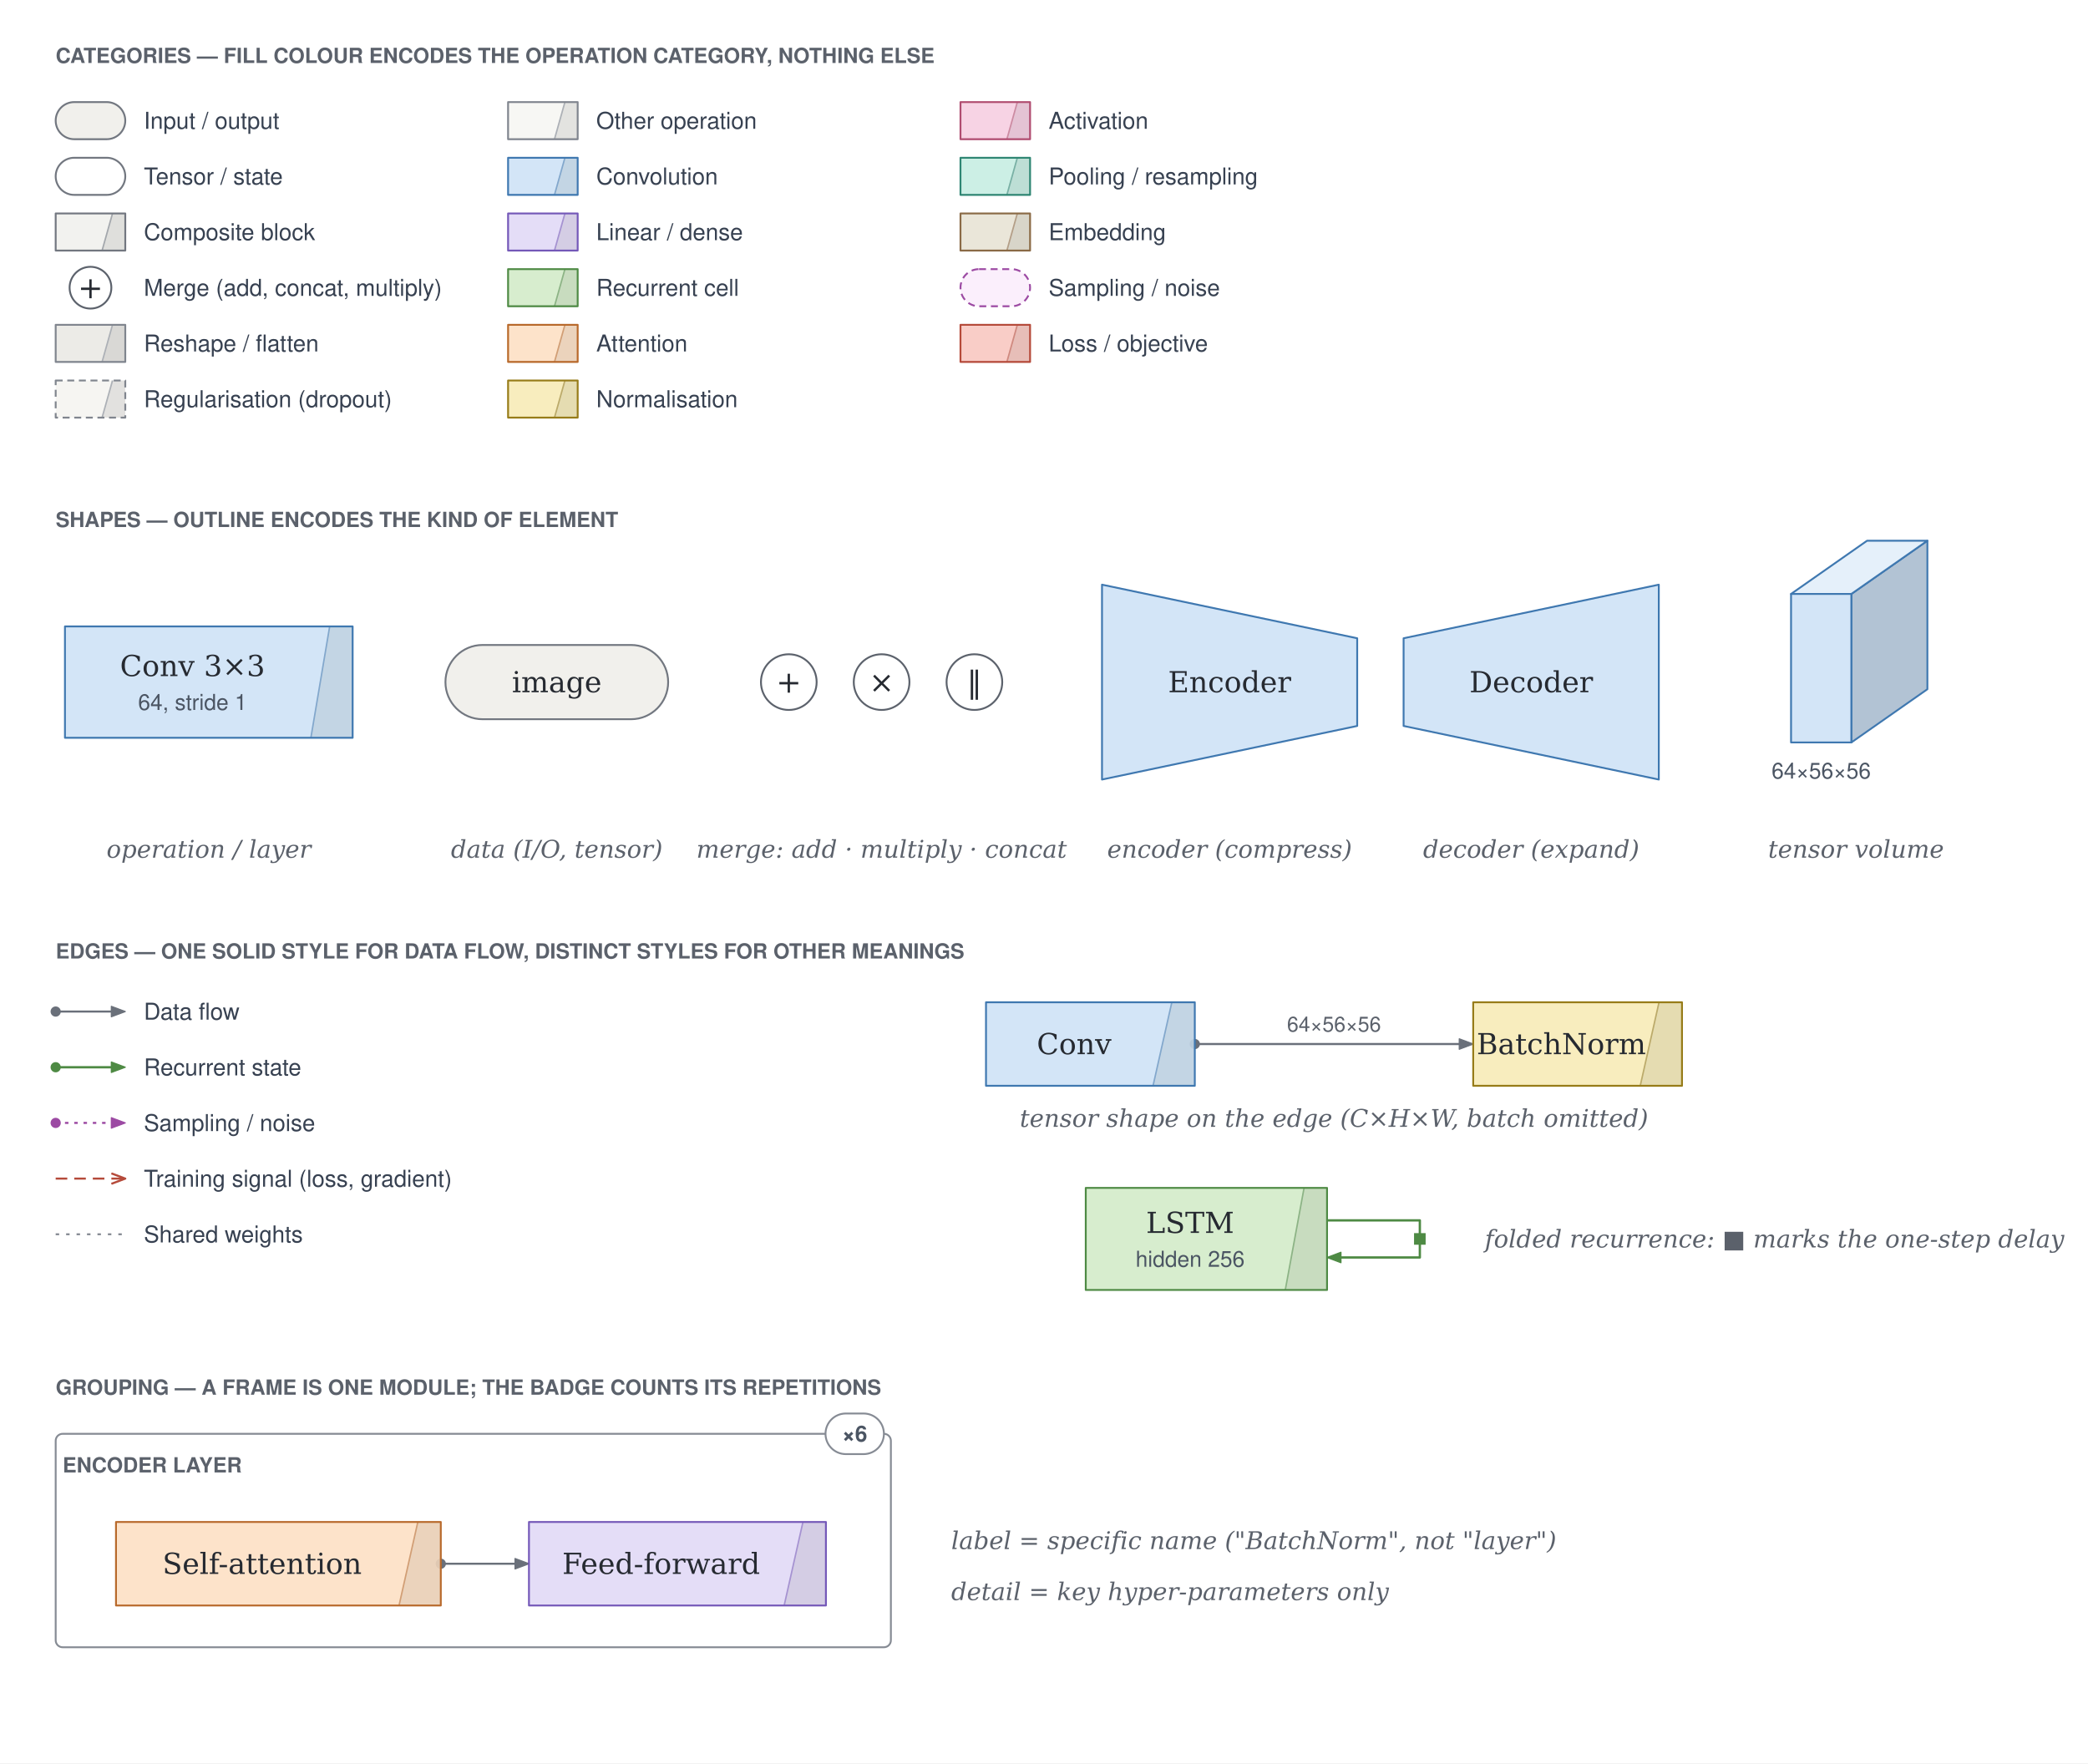
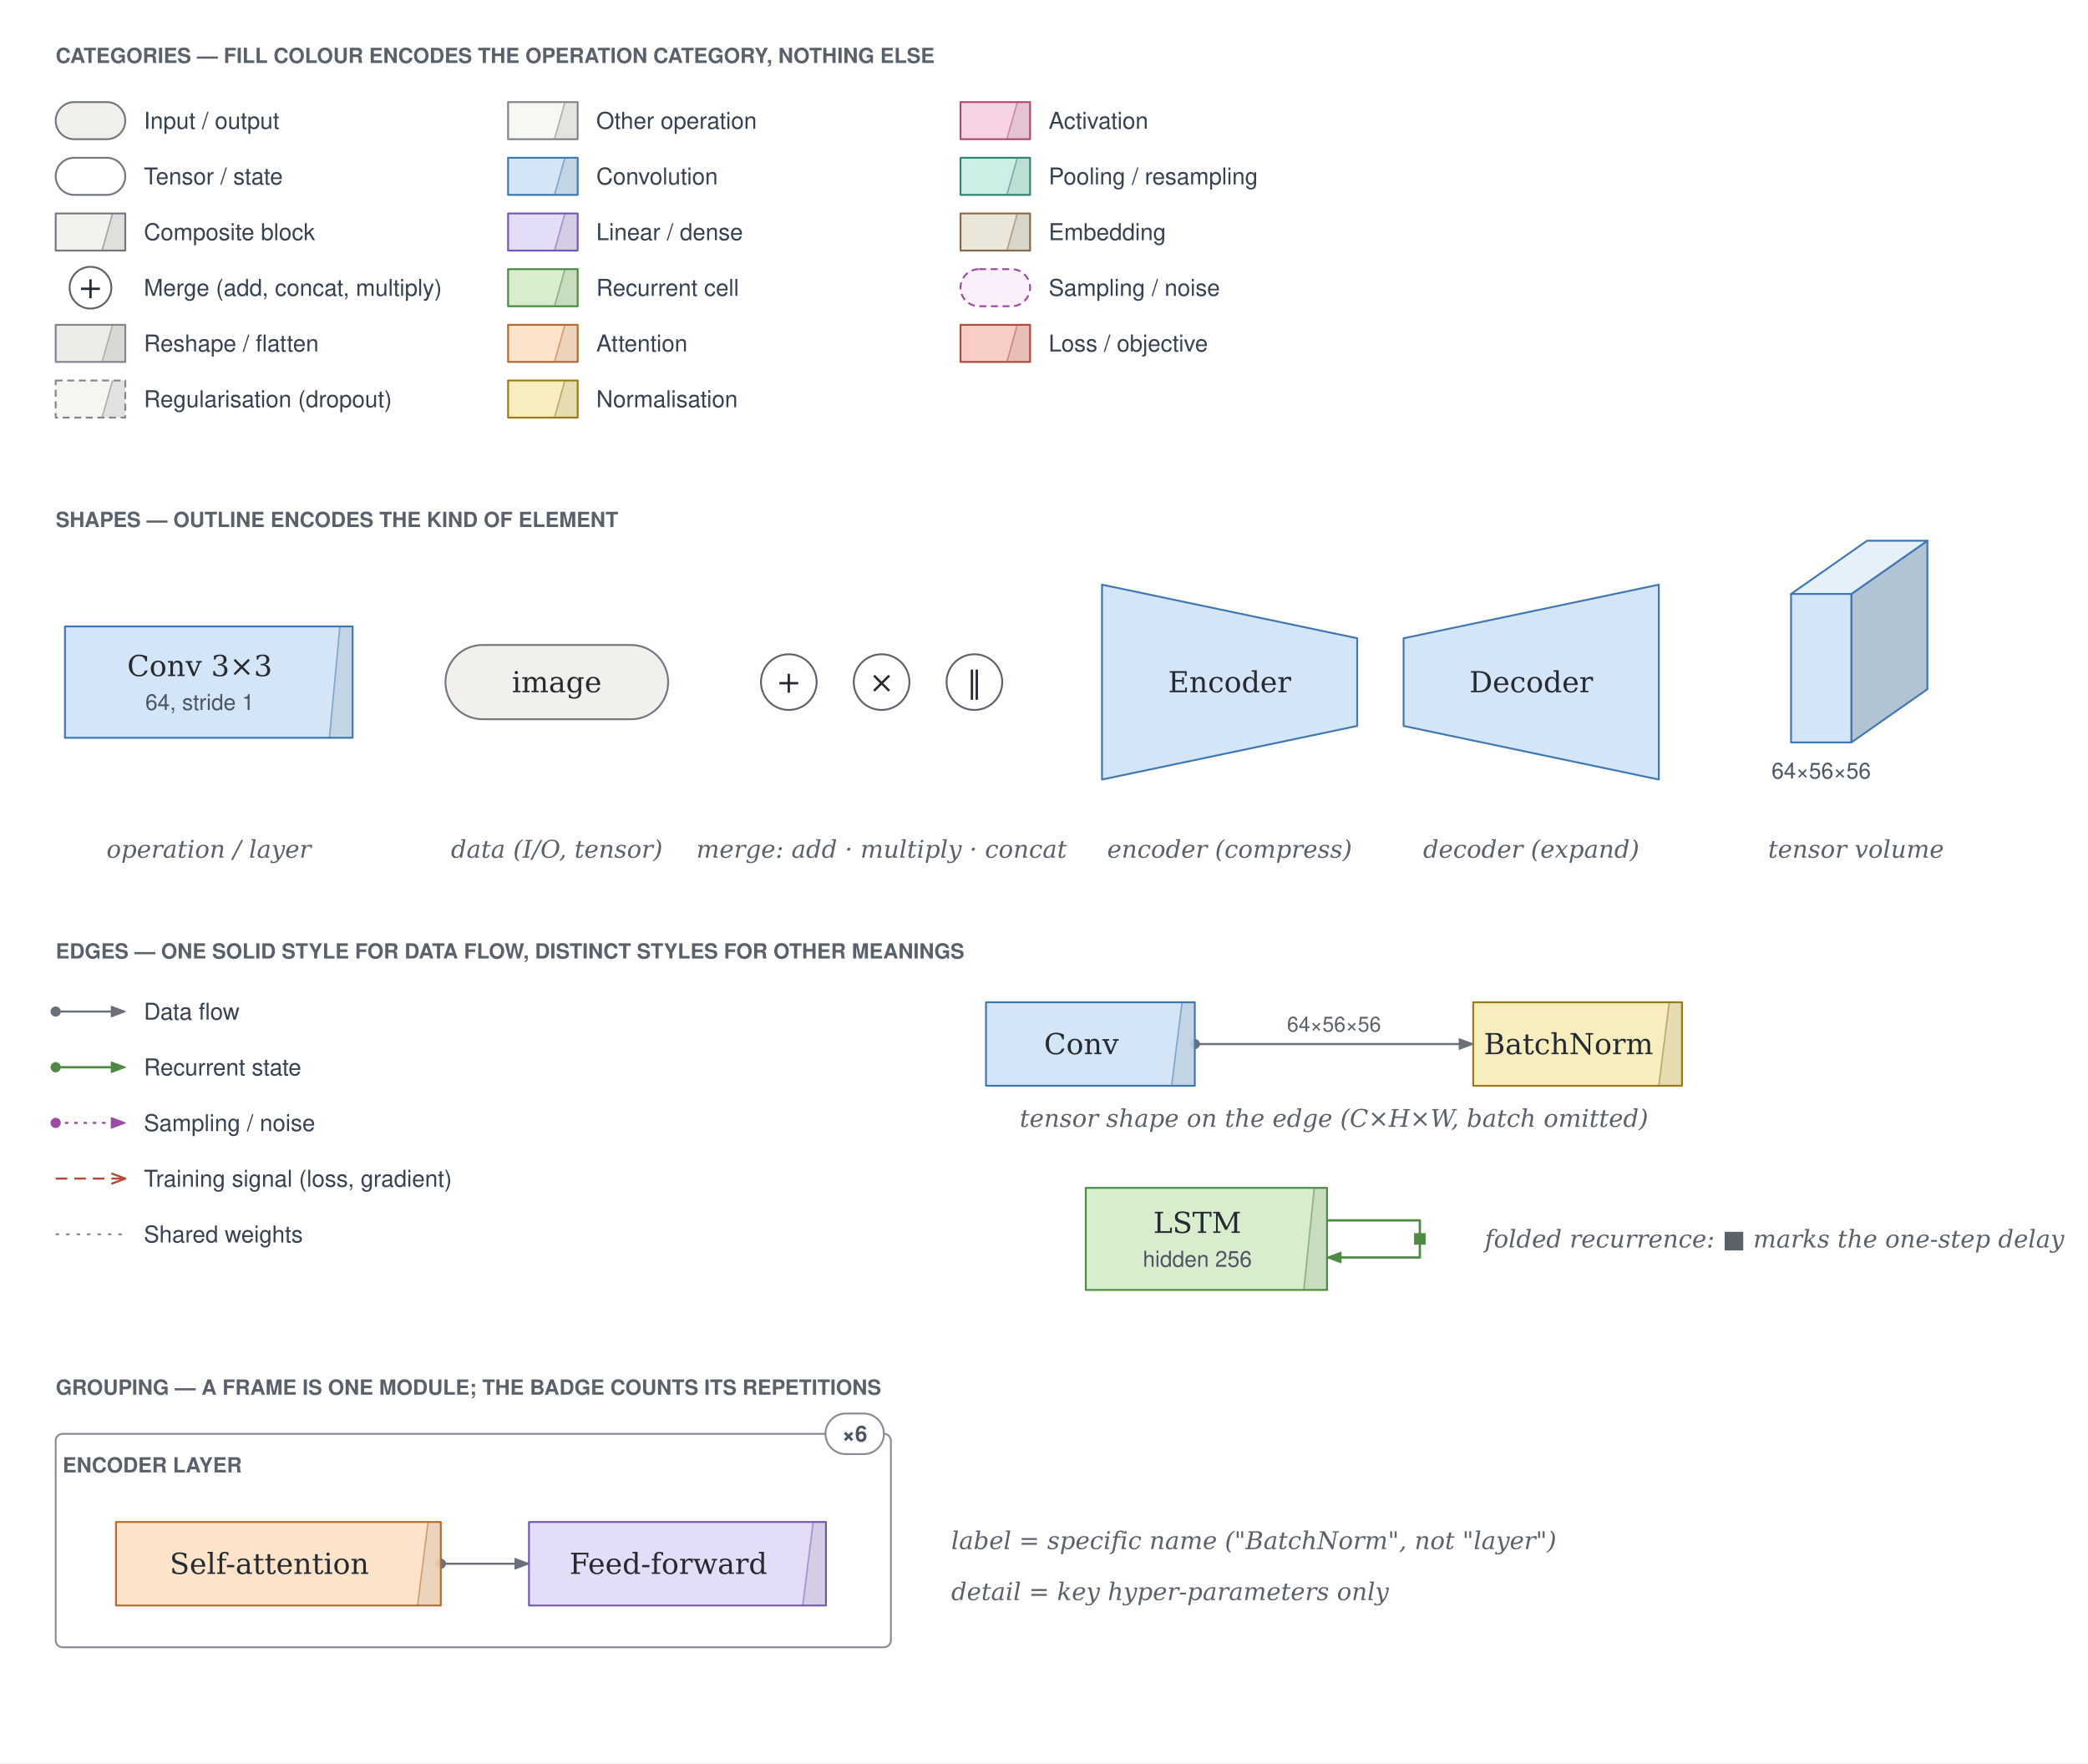
<svg xmlns="http://www.w3.org/2000/svg" width="900" height="760" viewBox="0 0 900 760" role="img">
  <rect x="0" y="0" width="900" height="760" fill="#ffffff" />
  <g class="tg-groups">
    <g class="tg-group" data-id="layer">
      <rect x="24" y="618" width="360" height="92" rx="3" fill="#ffffff" fill-opacity="0" stroke="#868b94" stroke-width="0.8" stroke-linejoin="round" />
    </g>
  </g>
  <g class="tg-edges">
    <g class="tg-edge tg-edge-data">
      <polyline points="24,436 48.6,436" fill="none" stroke="#6a707a" stroke-width="0.9" stroke-linejoin="round" />
      <polygon points="54,436 48,438.25 48,433.75" fill="#6a707a" stroke="#6a707a" stroke-width="0.5" stroke-linejoin="round" />
      <circle cx="24" cy="436" r="2.2" fill="#6a707a" />
    </g>
    <g class="tg-edge tg-edge-state">
      <polyline points="24,460 48.6,460" fill="none" stroke="#4e8a44" stroke-width="1" stroke-linejoin="round" />
      <polygon points="54,460 48,462.25 48,457.75" fill="#4e8a44" stroke="#4e8a44" stroke-width="0.5" stroke-linejoin="round" />
      <circle cx="24" cy="460" r="2.2" fill="#4e8a44" />
    </g>
    <g class="tg-edge tg-edge-stochastic">
      <polyline points="24,484 48.6,484" fill="none" stroke="#9c4aa3" stroke-width="0.9" stroke-linejoin="round" stroke-dasharray="1.5 2.5" />
      <polygon points="54,484 48,486.25 48,481.75" fill="#9c4aa3" stroke="#9c4aa3" stroke-width="0.5" stroke-linejoin="round" />
      <circle cx="24" cy="484" r="2.2" fill="#9c4aa3" />
    </g>
    <g class="tg-edge tg-edge-training">
      <polyline points="24,508 54,508" fill="none" stroke="#b54a3a" stroke-width="0.9" stroke-linejoin="round" stroke-dasharray="5 3" />
      <polyline points="48,510.25 54,508 48,505.75" fill="none" stroke="#b54a3a" stroke-width="0.9" stroke-linejoin="round" />
    </g>
    <g class="tg-edge tg-edge-tied">
      <polyline points="24,532 54,532" fill="none" stroke="#80858e" stroke-width="0.8" stroke-linejoin="round" stroke-dasharray="1.5 3" />
    </g>
    <g class="tg-edge tg-edge-data">
      <polyline points="515,450 629.6,450" fill="none" stroke="#6a707a" stroke-width="0.9" stroke-linejoin="round" />
      <polygon points="635,450 629,452.25 629,447.75" fill="#6a707a" stroke="#6a707a" stroke-width="0.5" stroke-linejoin="round" />
      <circle cx="515" cy="450" r="2.2" fill="#6a707a" />
    </g>
    <g class="tg-edge tg-edge-state">
      <polyline points="572,526 612,526 612,542 577.4,542" fill="none" stroke="#4e8a44" stroke-width="1" stroke-linejoin="round" />
      <polygon points="572,542 578,539.75 578,544.25" fill="#4e8a44" stroke="#4e8a44" stroke-width="0.5" stroke-linejoin="round" />
      <rect x="609.5" y="531.5" width="5" height="5" fill="#4e8a44" />
    </g>
    <g class="tg-edge tg-edge-data">
      <polyline points="190,674 222.6,674" fill="none" stroke="#6a707a" stroke-width="0.9" stroke-linejoin="round" />
      <polygon points="228,674 222,676.25 222,671.75" fill="#6a707a" stroke="#6a707a" stroke-width="0.5" stroke-linejoin="round" />
      <circle cx="190" cy="674" r="2.2" fill="#6a707a" />
    </g>
  </g>
  <g class="tg-nodes">
    <g class="tg-node tg-io" data-id="legend:0:io">
      <rect x="24" y="44" width="30" height="16" rx="8" fill="#f1f0ec" stroke="#727780" stroke-width="0.8" stroke-linejoin="round" />
    </g>
    <g class="tg-node tg-tensor" data-id="legend:1:tensor">
      <rect x="24" y="68" width="30" height="16" rx="8" fill="#ffffff" stroke="#727780" stroke-width="0.8" stroke-linejoin="round" />
    </g>
    <g class="tg-node tg-module" data-id="legend:2:module">
      <polygon points="24,92 48.5,92 44,108 24,108" fill="#f2f2ef" />
      <polygon points="48.5,92 54,92 54,108 44,108" fill="#dfdfdc" />
      <polyline points="48.5,92 44,108" fill="none" stroke="#a3a7ac" stroke-width="0.64" stroke-linejoin="round" />
      <rect x="24" y="92" width="30" height="16" fill="none" stroke="#727780" stroke-width="0.8" stroke-linejoin="round" />
    </g>
    <g class="tg-node tg-merge" data-id="legend:3:merge">
      <circle cx="39" cy="124" r="9" fill="#ffffff" stroke="#5c626c" stroke-width="0.8" stroke-linejoin="round" />
      <text x="39" y="128.55" font-family="'Source Serif 4', 'Source Serif Pro', 'Georgia', 'Libertinus Serif', 'DejaVu Serif', serif" font-size="13" text-anchor="middle" fill="#262a31">+</text>
    </g>
    <g class="tg-node tg-reshape" data-id="legend:4:reshape">
      <polygon points="24,140 48.5,140 44,156 24,156" fill="#ecebe7" />
      <polygon points="48.5,140 54,140 54,156 44,156" fill="#d9d8d5" />
      <polyline points="48.5,140 44,156" fill="none" stroke="#acb0b6" stroke-width="0.64" stroke-linejoin="round" />
      <rect x="24" y="140" width="30" height="16" fill="none" stroke="#80858e" stroke-width="0.8" stroke-linejoin="round" />
    </g>
    <g class="tg-node tg-regularization" data-id="legend:5:regularization">
      <polygon points="24,164 48.5,164 44,180 24,180" fill="#f6f5f2" />
      <polygon points="48.5,164 54,164 54,180 44,180" fill="#e2e1df" />
      <polyline points="48.5,164 44,180" fill="none" stroke="#acb0b6" stroke-width="0.64" stroke-linejoin="round" />
      <rect x="24" y="164" width="30" height="16" fill="none" stroke="#80858e" stroke-width="0.8" stroke-linejoin="round" stroke-dasharray="3 2" />
    </g>
    <g class="tg-node tg-other" data-id="legend:6:other">
      <polygon points="219,44 243.5,44 239,60 219,60" fill="#f7f7f4" />
      <polygon points="243.5,44 249,44 249,60 239,60" fill="#e3e3e0" />
      <polyline points="243.5,44 239,60" fill="none" stroke="#acb0b6" stroke-width="0.64" stroke-linejoin="round" />
      <rect x="219" y="44" width="30" height="16" fill="none" stroke="#80858e" stroke-width="0.8" stroke-linejoin="round" />
    </g>
    <g class="tg-node tg-conv" data-id="legend:7:conv">
      <polygon points="219,68 243.5,68 239,84 219,84" fill="#cfe3f6" fill-opacity="0.92" />
      <polygon points="243.5,68 249,68 249,84 239,84" fill="#bed1e2" fill-opacity="0.92" />
      <polyline points="243.5,68 239,84" fill="none" stroke="#82a7cc" stroke-width="0.64" stroke-linejoin="round" />
      <rect x="219" y="68" width="30" height="16" fill="none" stroke="#3f78b0" stroke-width="0.8" stroke-linejoin="round" />
    </g>
    <g class="tg-node tg-linear" data-id="legend:8:linear">
      <polygon points="219,92 243.5,92 239,108 219,108" fill="#e2daf6" fill-opacity="0.92" />
      <polygon points="243.5,92 249,92 249,108 239,108" fill="#d0c9e2" fill-opacity="0.92" />
      <polyline points="243.5,92 239,108" fill="none" stroke="#a592d1" stroke-width="0.64" stroke-linejoin="round" />
      <rect x="219" y="92" width="30" height="16" fill="none" stroke="#7458b8" stroke-width="0.8" stroke-linejoin="round" />
    </g>
    <g class="tg-node tg-recurrent" data-id="legend:9:recurrent">
      <polygon points="219,116 243.5,116 239,132 219,132" fill="#d4ecca" fill-opacity="0.92" />
      <polygon points="243.5,116 249,116 249,132 239,132" fill="#c3d9ba" fill-opacity="0.92" />
      <polyline points="243.5,116 239,132" fill="none" stroke="#8cb385" stroke-width="0.64" stroke-linejoin="round" />
      <rect x="219" y="116" width="30" height="16" fill="none" stroke="#4e8a44" stroke-width="0.8" stroke-linejoin="round" />
    </g>
    <g class="tg-node tg-attention" data-id="legend:10:attention">
      <polygon points="219,140 243.5,140 239,156 219,156" fill="#fde1c6" fill-opacity="0.92" />
      <polygon points="243.5,140 249,140 249,156 239,156" fill="#e9cfb6" fill-opacity="0.92" />
      <polyline points="243.5,140 239,156" fill="none" stroke="#d19e75" stroke-width="0.64" stroke-linejoin="round" />
      <rect x="219" y="140" width="30" height="16" fill="none" stroke="#b8692b" stroke-width="0.8" stroke-linejoin="round" />
    </g>
    <g class="tg-node tg-norm" data-id="legend:11:norm">
      <polygon points="219,164 243.5,164 239,180 219,180" fill="#f7ecb9" fill-opacity="0.92" />
      <polygon points="243.5,164 249,164 249,180 239,180" fill="#e3d9aa" fill-opacity="0.92" />
      <polyline points="243.5,164 239,180" fill="none" stroke="#bbaa6a" stroke-width="0.64" stroke-linejoin="round" />
      <rect x="219" y="164" width="30" height="16" fill="none" stroke="#977c19" stroke-width="0.8" stroke-linejoin="round" />
    </g>
    <g class="tg-node tg-activation" data-id="legend:12:activation">
      <polygon points="414,44 438.5,44 434,60 414,60" fill="#f6cfe2" fill-opacity="0.92" />
      <polygon points="438.5,44 444,44 444,60 434,60" fill="#e2bed0" fill-opacity="0.92" />
      <polyline points="438.5,44 434,60" fill="none" stroke="#cc8ba2" stroke-width="0.64" stroke-linejoin="round" />
      <rect x="414" y="44" width="30" height="16" fill="none" stroke="#b04c70" stroke-width="0.8" stroke-linejoin="round" />
    </g>
    <g class="tg-node tg-resample" data-id="legend:13:resample">
      <polygon points="414,68 438.5,68 434,84 414,84" fill="#c8eee3" fill-opacity="0.92" />
      <polygon points="438.5,68 444,68 444,84 434,84" fill="#b8dbd1" fill-opacity="0.92" />
      <polyline points="438.5,68 434,84" fill="none" stroke="#78b0a4" stroke-width="0.64" stroke-linejoin="round" />
      <rect x="414" y="68" width="30" height="16" fill="none" stroke="#2f8673" stroke-width="0.8" stroke-linejoin="round" />
    </g>
    <g class="tg-node tg-embedding" data-id="legend:14:embedding">
      <polygon points="414,92 438.5,92 434,108 414,108" fill="#e8e4d6" fill-opacity="0.92" />
      <polygon points="438.5,92 444,92 444,108 434,108" fill="#d5d2c5" fill-opacity="0.92" />
      <polyline points="438.5,92 434,108" fill="none" stroke="#b39e87" stroke-width="0.64" stroke-linejoin="round" />
      <rect x="414" y="92" width="30" height="16" fill="none" stroke="#8a6a46" stroke-width="0.8" stroke-linejoin="round" />
    </g>
    <g class="tg-node tg-stochastic" data-id="legend:15:stochastic">
      <rect x="414" y="116" width="30" height="16" rx="8" fill="#fbeefc" fill-opacity="0.92" stroke="#9c4aa3" stroke-width="0.8" stroke-linejoin="round" stroke-dasharray="3 2" />
    </g>
    <g class="tg-node tg-loss" data-id="legend:16:loss">
      <polygon points="414,140 438.5,140 434,156 414,156" fill="#f9c9c2" fill-opacity="0.92" />
      <polygon points="438.5,140 444,140 444,156 434,156" fill="#e5b9b2" fill-opacity="0.92" />
      <polyline points="438.5,140 434,156" fill="none" stroke="#cf897f" stroke-width="0.64" stroke-linejoin="round" />
      <rect x="414" y="140" width="30" height="16" fill="none" stroke="#b54a3a" stroke-width="0.8" stroke-linejoin="round" />
    </g>
    <g class="tg-node tg-conv" data-id="op">
-       <polygon points="28,270 142.1,270 134,318 28,318" fill="#cfe3f6" fill-opacity="0.92" />
-       <polygon points="142.1,270 152,270 152,318 134,318" fill="#bed1e2" fill-opacity="0.92" />
-       <polyline points="142.1,270 134,318" fill="none" stroke="#82a7cc" stroke-width="0.64" stroke-linejoin="round" />
+       <polygon points="28,270 146.5,270 142,318 28,318" fill="#cfe3f6" fill-opacity="0.92" />
+       <polygon points="146.5,270 152,270 152,318 142,318" fill="#bed1e2" fill-opacity="0.92" />
+       <polyline points="146.5,270 142,318" fill="none" stroke="#82a7cc" stroke-width="0.64" stroke-linejoin="round" />
      <rect x="28" y="270" width="124" height="48" fill="none" stroke="#3f78b0" stroke-width="0.8" stroke-linejoin="round" />
-       <text x="82.98" y="291.41" font-family="'Source Serif 4', 'Source Serif Pro', 'Georgia', 'Libertinus Serif', 'DejaVu Serif', serif" font-size="12.5" text-anchor="middle" fill="#262a31">Conv 3×3</text>
-       <text x="82.98" y="306.01" font-family="'Avenir Next', 'Helvetica Neue', 'Helvetica', 'Arial', 'DejaVu Sans', sans-serif" font-size="9.5" text-anchor="middle" fill="#4b5563">64, stride 1</text>
+       <text x="86.1" y="291.41" font-family="'Source Serif 4', 'Source Serif Pro', 'Georgia', 'Libertinus Serif', 'DejaVu Serif', serif" font-size="12.5" text-anchor="middle" fill="#262a31">Conv 3×3</text>
+       <text x="86.1" y="306.01" font-family="'Avenir Next', 'Helvetica Neue', 'Helvetica', 'Arial', 'DejaVu Sans', sans-serif" font-size="9.5" text-anchor="middle" fill="#4b5563">64, stride 1</text>
    </g>
    <g class="tg-node tg-io" data-id="data">
      <rect x="192" y="278" width="96" height="32" rx="16" fill="#f1f0ec" stroke="#727780" stroke-width="0.8" stroke-linejoin="round" />
      <text x="240" y="298.38" font-family="'Source Serif 4', 'Source Serif Pro', 'Georgia', 'Libertinus Serif', 'DejaVu Serif', serif" font-size="12.5" text-anchor="middle" fill="#262a31">image</text>
    </g>
    <g class="tg-node tg-merge" data-id="add">
      <circle cx="340" cy="294" r="12" fill="#ffffff" stroke="#5c626c" stroke-width="0.8" stroke-linejoin="round" />
      <text x="340" y="298.55" font-family="'Source Serif 4', 'Source Serif Pro', 'Georgia', 'Libertinus Serif', 'DejaVu Serif', serif" font-size="13" text-anchor="middle" fill="#262a31">+</text>
    </g>
    <g class="tg-node tg-merge" data-id="mul">
      <circle cx="380" cy="294" r="12" fill="#ffffff" stroke="#5c626c" stroke-width="0.8" stroke-linejoin="round" />
      <text x="380" y="298.55" font-family="'Source Serif 4', 'Source Serif Pro', 'Georgia', 'Libertinus Serif', 'DejaVu Serif', serif" font-size="13" text-anchor="middle" fill="#262a31">×</text>
    </g>
    <g class="tg-node tg-merge" data-id="cat">
      <circle cx="420" cy="294" r="12" fill="#ffffff" stroke="#5c626c" stroke-width="0.8" stroke-linejoin="round" />
      <text x="420" y="298.55" font-family="'Source Serif 4', 'Source Serif Pro', 'Georgia', 'Libertinus Serif', 'DejaVu Serif', serif" font-size="13" text-anchor="middle" fill="#262a31">‖</text>
    </g>
    <g class="tg-node tg-conv" data-id="enc">
      <polygon points="475,252 585,275.1 585,312.9 475,336" fill="#cfe3f6" fill-opacity="0.92" stroke="#3f78b0" stroke-width="0.8" stroke-linejoin="round" />
      <text x="530" y="298.38" font-family="'Source Serif 4', 'Source Serif Pro', 'Georgia', 'Libertinus Serif', 'DejaVu Serif', serif" font-size="12.5" text-anchor="middle" fill="#262a31">Encoder</text>
    </g>
    <g class="tg-node tg-conv" data-id="dec">
      <polygon points="605,275.1 715,252 715,336 605,312.9" fill="#cfe3f6" fill-opacity="0.92" stroke="#3f78b0" stroke-width="0.8" stroke-linejoin="round" />
      <text x="660" y="298.38" font-family="'Source Serif 4', 'Source Serif Pro', 'Georgia', 'Libertinus Serif', 'DejaVu Serif', serif" font-size="12.5" text-anchor="middle" fill="#262a31">Decoder</text>
    </g>
    <g class="tg-node tg-conv" data-id="vol">
      <polygon points="798,256 830.77,233.06 830.77,297.06 798,320" fill="#b2c3d4" stroke="#3f78b0" stroke-width="0.8" stroke-linejoin="round" />
      <polygon points="772,256 804.77,233.06 830.77,233.06 798,256" fill="#e5f0fa" stroke="#3f78b0" stroke-width="0.8" stroke-linejoin="round" />
      <rect x="772" y="256" width="26" height="64" fill="#cfe3f6" fill-opacity="0.92" stroke="#3f78b0" stroke-width="0.8" stroke-linejoin="round" />
      <text x="785" y="335.57" font-family="'Avenir Next', 'Helvetica Neue', 'Helvetica', 'Arial', 'DejaVu Sans', sans-serif" font-size="9.5" text-anchor="middle" fill="#4b5563">64×56×56</text>
    </g>
    <g class="tg-node tg-conv" data-id="a">
-       <polygon points="425,432 505.1,432 497,468 425,468" fill="#cfe3f6" fill-opacity="0.92" />
-       <polygon points="505.1,432 515,432 515,468 497,468" fill="#bed1e2" fill-opacity="0.92" />
-       <polyline points="505.1,432 497,468" fill="none" stroke="#82a7cc" stroke-width="0.64" stroke-linejoin="round" />
+       <polygon points="425,432 509.5,432 505,468 425,468" fill="#cfe3f6" fill-opacity="0.92" />
+       <polygon points="509.5,432 515,432 515,468 505,468" fill="#bed1e2" fill-opacity="0.92" />
+       <polyline points="509.5,432 505,468" fill="none" stroke="#82a7cc" stroke-width="0.64" stroke-linejoin="round" />
      <rect x="425" y="432" width="90" height="36" fill="none" stroke="#3f78b0" stroke-width="0.8" stroke-linejoin="round" />
-       <text x="462.98" y="454.38" font-family="'Source Serif 4', 'Source Serif Pro', 'Georgia', 'Libertinus Serif', 'DejaVu Serif', serif" font-size="12.5" text-anchor="middle" fill="#262a31">Conv</text>
+       <text x="466.1" y="454.38" font-family="'Source Serif 4', 'Source Serif Pro', 'Georgia', 'Libertinus Serif', 'DejaVu Serif', serif" font-size="12.5" text-anchor="middle" fill="#262a31">Conv</text>
    </g>
    <g class="tg-node tg-norm" data-id="b">
-       <polygon points="635,432 715.1,432 707,468 635,468" fill="#f7ecb9" fill-opacity="0.92" />
-       <polygon points="715.1,432 725,432 725,468 707,468" fill="#e3d9aa" fill-opacity="0.92" />
-       <polyline points="715.1,432 707,468" fill="none" stroke="#bbaa6a" stroke-width="0.64" stroke-linejoin="round" />
+       <polygon points="635,432 719.5,432 715,468 635,468" fill="#f7ecb9" fill-opacity="0.92" />
+       <polygon points="719.5,432 725,432 725,468 715,468" fill="#e3d9aa" fill-opacity="0.92" />
+       <polyline points="719.5,432 715,468" fill="none" stroke="#bbaa6a" stroke-width="0.64" stroke-linejoin="round" />
      <rect x="635" y="432" width="90" height="36" fill="none" stroke="#977c19" stroke-width="0.8" stroke-linejoin="round" />
-       <text x="672.98" y="454.38" font-family="'Source Serif 4', 'Source Serif Pro', 'Georgia', 'Libertinus Serif', 'DejaVu Serif', serif" font-size="12.5" text-anchor="middle" fill="#262a31">BatchNorm</text>
+       <text x="676.1" y="454.38" font-family="'Source Serif 4', 'Source Serif Pro', 'Georgia', 'Libertinus Serif', 'DejaVu Serif', serif" font-size="12.5" text-anchor="middle" fill="#262a31">BatchNorm</text>
    </g>
    <g class="tg-node tg-recurrent" data-id="rnn">
-       <polygon points="468,512 562.1,512 554,556 468,556" fill="#d4ecca" fill-opacity="0.92" />
-       <polygon points="562.1,512 572,512 572,556 554,556" fill="#c3d9ba" fill-opacity="0.92" />
-       <polyline points="562.1,512 554,556" fill="none" stroke="#8cb385" stroke-width="0.64" stroke-linejoin="round" />
+       <polygon points="468,512 566.5,512 562,556 468,556" fill="#d4ecca" fill-opacity="0.92" />
+       <polygon points="566.5,512 572,512 572,556 562,556" fill="#c3d9ba" fill-opacity="0.92" />
+       <polyline points="566.5,512 562,556" fill="none" stroke="#8cb385" stroke-width="0.64" stroke-linejoin="round" />
      <rect x="468" y="512" width="104" height="44" fill="none" stroke="#4e8a44" stroke-width="0.8" stroke-linejoin="round" />
-       <text x="512.98" y="531.41" font-family="'Source Serif 4', 'Source Serif Pro', 'Georgia', 'Libertinus Serif', 'DejaVu Serif', serif" font-size="12.5" text-anchor="middle" fill="#262a31">LSTM</text>
-       <text x="512.98" y="546.01" font-family="'Avenir Next', 'Helvetica Neue', 'Helvetica', 'Arial', 'DejaVu Sans', sans-serif" font-size="9.5" text-anchor="middle" fill="#4b5563">hidden 256</text>
+       <text x="516.1" y="531.41" font-family="'Source Serif 4', 'Source Serif Pro', 'Georgia', 'Libertinus Serif', 'DejaVu Serif', serif" font-size="12.5" text-anchor="middle" fill="#262a31">LSTM</text>
+       <text x="516.1" y="546.01" font-family="'Avenir Next', 'Helvetica Neue', 'Helvetica', 'Arial', 'DejaVu Sans', sans-serif" font-size="9.5" text-anchor="middle" fill="#4b5563">hidden 256</text>
    </g>
    <g class="tg-node tg-attention" data-id="att">
-       <polygon points="50,656 180.1,656 172,692 50,692" fill="#fde1c6" fill-opacity="0.92" />
-       <polygon points="180.1,656 190,656 190,692 172,692" fill="#e9cfb6" fill-opacity="0.92" />
-       <polyline points="180.1,656 172,692" fill="none" stroke="#d19e75" stroke-width="0.64" stroke-linejoin="round" />
+       <polygon points="50,656 184.5,656 180,692 50,692" fill="#fde1c6" fill-opacity="0.92" />
+       <polygon points="184.5,656 190,656 190,692 180,692" fill="#e9cfb6" fill-opacity="0.92" />
+       <polyline points="184.5,656 180,692" fill="none" stroke="#d19e75" stroke-width="0.64" stroke-linejoin="round" />
      <rect x="50" y="656" width="140" height="36" fill="none" stroke="#b8692b" stroke-width="0.8" stroke-linejoin="round" />
-       <text x="112.98" y="678.38" font-family="'Source Serif 4', 'Source Serif Pro', 'Georgia', 'Libertinus Serif', 'DejaVu Serif', serif" font-size="12.5" text-anchor="middle" fill="#262a31">Self-attention</text>
+       <text x="116.1" y="678.38" font-family="'Source Serif 4', 'Source Serif Pro', 'Georgia', 'Libertinus Serif', 'DejaVu Serif', serif" font-size="12.5" text-anchor="middle" fill="#262a31">Self-attention</text>
    </g>
    <g class="tg-node tg-linear" data-id="ffn">
-       <polygon points="228,656 346.1,656 338,692 228,692" fill="#e2daf6" fill-opacity="0.92" />
-       <polygon points="346.1,656 356,656 356,692 338,692" fill="#d0c9e2" fill-opacity="0.92" />
-       <polyline points="346.1,656 338,692" fill="none" stroke="#a592d1" stroke-width="0.64" stroke-linejoin="round" />
+       <polygon points="228,656 350.5,656 346,692 228,692" fill="#e2daf6" fill-opacity="0.92" />
+       <polygon points="350.5,656 356,656 356,692 346,692" fill="#d0c9e2" fill-opacity="0.92" />
+       <polyline points="350.5,656 346,692" fill="none" stroke="#a592d1" stroke-width="0.64" stroke-linejoin="round" />
      <rect x="228" y="656" width="128" height="36" fill="none" stroke="#7458b8" stroke-width="0.8" stroke-linejoin="round" />
-       <text x="284.98" y="678.38" font-family="'Source Serif 4', 'Source Serif Pro', 'Georgia', 'Libertinus Serif', 'DejaVu Serif', serif" font-size="12.5" text-anchor="middle" fill="#262a31">Feed-forward</text>
+       <text x="288.1" y="678.38" font-family="'Source Serif 4', 'Source Serif Pro', 'Georgia', 'Libertinus Serif', 'DejaVu Serif', serif" font-size="12.5" text-anchor="middle" fill="#262a31">Feed-forward</text>
    </g>
  </g>
  <g class="tg-labels">
    <rect x="25" y="624.1" width="84.71" height="14.8" rx="2" fill="#ffffff" />
    <text x="27" y="634.65" font-family="'Avenir Next', 'Helvetica Neue', 'Helvetica', 'Arial', 'DejaVu Sans', sans-serif" font-size="9" font-weight="600" fill="#5b616b">ENCODER LAYER</text>
    <rect x="355.82" y="609.25" width="25.18" height="17.5" rx="8.75" fill="#ffffff" stroke="#868b94" stroke-width="0.8" stroke-linejoin="round" />
    <text x="368.41" y="621.33" font-family="'Avenir Next', 'Helvetica Neue', 'Helvetica', 'Arial', 'DejaVu Sans', sans-serif" font-size="9.5" font-weight="600" text-anchor="middle" fill="#4b5563">×6</text>
    <rect x="552.93" y="434.1" width="44.14" height="14.8" rx="2" fill="#ffffff" />
    <text x="575" y="444.65" font-family="'Avenir Next', 'Helvetica Neue', 'Helvetica', 'Arial', 'DejaVu Sans', sans-serif" font-size="9" text-anchor="middle" fill="#5b616b">64×56×56</text>
    <text x="24" y="27.15" font-family="'Avenir Next', 'Helvetica Neue', 'Helvetica', 'Arial', 'DejaVu Sans', sans-serif" font-size="9" font-weight="600" fill="#5b616b">CATEGORIES — FILL COLOUR ENCODES THE OPERATION CATEGORY, NOTHING ELSE</text>
    <text x="62" y="55.5" font-family="'Avenir Next', 'Helvetica Neue', 'Helvetica', 'Arial', 'DejaVu Sans', sans-serif" font-size="10" fill="#374151">Input / output</text>
    <text x="62" y="79.5" font-family="'Avenir Next', 'Helvetica Neue', 'Helvetica', 'Arial', 'DejaVu Sans', sans-serif" font-size="10" fill="#374151">Tensor / state</text>
    <text x="62" y="103.5" font-family="'Avenir Next', 'Helvetica Neue', 'Helvetica', 'Arial', 'DejaVu Sans', sans-serif" font-size="10" fill="#374151">Composite block</text>
    <text x="62" y="127.5" font-family="'Avenir Next', 'Helvetica Neue', 'Helvetica', 'Arial', 'DejaVu Sans', sans-serif" font-size="10" fill="#374151">Merge (add, concat, multiply)</text>
    <text x="62" y="151.5" font-family="'Avenir Next', 'Helvetica Neue', 'Helvetica', 'Arial', 'DejaVu Sans', sans-serif" font-size="10" fill="#374151">Reshape / flatten</text>
    <text x="62" y="175.5" font-family="'Avenir Next', 'Helvetica Neue', 'Helvetica', 'Arial', 'DejaVu Sans', sans-serif" font-size="10" fill="#374151">Regularisation (dropout)</text>
    <text x="257" y="55.5" font-family="'Avenir Next', 'Helvetica Neue', 'Helvetica', 'Arial', 'DejaVu Sans', sans-serif" font-size="10" fill="#374151">Other operation</text>
    <text x="257" y="79.5" font-family="'Avenir Next', 'Helvetica Neue', 'Helvetica', 'Arial', 'DejaVu Sans', sans-serif" font-size="10" fill="#374151">Convolution</text>
    <text x="257" y="103.5" font-family="'Avenir Next', 'Helvetica Neue', 'Helvetica', 'Arial', 'DejaVu Sans', sans-serif" font-size="10" fill="#374151">Linear / dense</text>
    <text x="257" y="127.5" font-family="'Avenir Next', 'Helvetica Neue', 'Helvetica', 'Arial', 'DejaVu Sans', sans-serif" font-size="10" fill="#374151">Recurrent cell</text>
    <text x="257" y="151.5" font-family="'Avenir Next', 'Helvetica Neue', 'Helvetica', 'Arial', 'DejaVu Sans', sans-serif" font-size="10" fill="#374151">Attention</text>
    <text x="257" y="175.5" font-family="'Avenir Next', 'Helvetica Neue', 'Helvetica', 'Arial', 'DejaVu Sans', sans-serif" font-size="10" fill="#374151">Normalisation</text>
    <text x="452" y="55.5" font-family="'Avenir Next', 'Helvetica Neue', 'Helvetica', 'Arial', 'DejaVu Sans', sans-serif" font-size="10" fill="#374151">Activation</text>
    <text x="452" y="79.5" font-family="'Avenir Next', 'Helvetica Neue', 'Helvetica', 'Arial', 'DejaVu Sans', sans-serif" font-size="10" fill="#374151">Pooling / resampling</text>
    <text x="452" y="103.5" font-family="'Avenir Next', 'Helvetica Neue', 'Helvetica', 'Arial', 'DejaVu Sans', sans-serif" font-size="10" fill="#374151">Embedding</text>
    <text x="452" y="127.5" font-family="'Avenir Next', 'Helvetica Neue', 'Helvetica', 'Arial', 'DejaVu Sans', sans-serif" font-size="10" fill="#374151">Sampling / noise</text>
    <text x="452" y="151.5" font-family="'Avenir Next', 'Helvetica Neue', 'Helvetica', 'Arial', 'DejaVu Sans', sans-serif" font-size="10" fill="#374151">Loss / objective</text>
    <text x="24" y="227.15" font-family="'Avenir Next', 'Helvetica Neue', 'Helvetica', 'Arial', 'DejaVu Sans', sans-serif" font-size="9" font-weight="600" fill="#5b616b">SHAPES — OUTLINE ENCODES THE KIND OF ELEMENT</text>
    <text x="90" y="369.68" font-family="'Source Serif 4', 'Source Serif Pro', 'Georgia', 'Libertinus Serif', 'DejaVu Serif', serif" font-size="10.5" font-style="italic" text-anchor="middle" fill="#5b616b">operation / layer</text>
    <text x="240" y="369.68" font-family="'Source Serif 4', 'Source Serif Pro', 'Georgia', 'Libertinus Serif', 'DejaVu Serif', serif" font-size="10.5" font-style="italic" text-anchor="middle" fill="#5b616b">data (I/O, tensor)</text>
    <text x="380" y="369.68" font-family="'Source Serif 4', 'Source Serif Pro', 'Georgia', 'Libertinus Serif', 'DejaVu Serif', serif" font-size="10.5" font-style="italic" text-anchor="middle" fill="#5b616b">merge: add · multiply · concat</text>
    <text x="530" y="369.68" font-family="'Source Serif 4', 'Source Serif Pro', 'Georgia', 'Libertinus Serif', 'DejaVu Serif', serif" font-size="10.5" font-style="italic" text-anchor="middle" fill="#5b616b">encoder (compress)</text>
    <text x="660" y="369.68" font-family="'Source Serif 4', 'Source Serif Pro', 'Georgia', 'Libertinus Serif', 'DejaVu Serif', serif" font-size="10.5" font-style="italic" text-anchor="middle" fill="#5b616b">decoder (expand)</text>
    <text x="800" y="369.68" font-family="'Source Serif 4', 'Source Serif Pro', 'Georgia', 'Libertinus Serif', 'DejaVu Serif', serif" font-size="10.5" font-style="italic" text-anchor="middle" fill="#5b616b">tensor volume</text>
    <text x="24" y="413.15" font-family="'Avenir Next', 'Helvetica Neue', 'Helvetica', 'Arial', 'DejaVu Sans', sans-serif" font-size="9" font-weight="600" fill="#5b616b">EDGES — ONE SOLID STYLE FOR DATA FLOW, DISTINCT STYLES FOR OTHER MEANINGS</text>
    <text x="62" y="439.5" font-family="'Avenir Next', 'Helvetica Neue', 'Helvetica', 'Arial', 'DejaVu Sans', sans-serif" font-size="10" fill="#374151">Data flow</text>
    <text x="62" y="463.5" font-family="'Avenir Next', 'Helvetica Neue', 'Helvetica', 'Arial', 'DejaVu Sans', sans-serif" font-size="10" fill="#374151">Recurrent state</text>
    <text x="62" y="487.5" font-family="'Avenir Next', 'Helvetica Neue', 'Helvetica', 'Arial', 'DejaVu Sans', sans-serif" font-size="10" fill="#374151">Sampling / noise</text>
    <text x="62" y="511.5" font-family="'Avenir Next', 'Helvetica Neue', 'Helvetica', 'Arial', 'DejaVu Sans', sans-serif" font-size="10" fill="#374151">Training signal (loss, gradient)</text>
    <text x="62" y="535.5" font-family="'Avenir Next', 'Helvetica Neue', 'Helvetica', 'Arial', 'DejaVu Sans', sans-serif" font-size="10" fill="#374151">Shared weights</text>
    <text x="575" y="485.68" font-family="'Source Serif 4', 'Source Serif Pro', 'Georgia', 'Libertinus Serif', 'DejaVu Serif', serif" font-size="10.5" font-style="italic" text-anchor="middle" fill="#5b616b">tensor shape on the edge (C×H×W, batch omitted)</text>
    <text x="640" y="537.67" font-family="'Source Serif 4', 'Source Serif Pro', 'Georgia', 'Libertinus Serif', 'DejaVu Serif', serif" font-size="10.5" font-style="italic" fill="#5b616b">folded recurrence: ■ marks the one-step delay</text>
    <text x="24" y="601.15" font-family="'Avenir Next', 'Helvetica Neue', 'Helvetica', 'Arial', 'DejaVu Sans', sans-serif" font-size="9" font-weight="600" fill="#5b616b">GROUPING — A FRAME IS ONE MODULE; THE BADGE COUNTS ITS REPETITIONS</text>
    <text x="410" y="667.67" font-family="'Source Serif 4', 'Source Serif Pro', 'Georgia', 'Libertinus Serif', 'DejaVu Serif', serif" font-size="10.5" font-style="italic" fill="#5b616b">label = specific name ("BatchNorm", not "layer")</text>
    <text x="410" y="689.67" font-family="'Source Serif 4', 'Source Serif Pro', 'Georgia', 'Libertinus Serif', 'DejaVu Serif', serif" font-size="10.5" font-style="italic" fill="#5b616b">detail = key hyper-parameters only</text>
  </g>
</svg>
